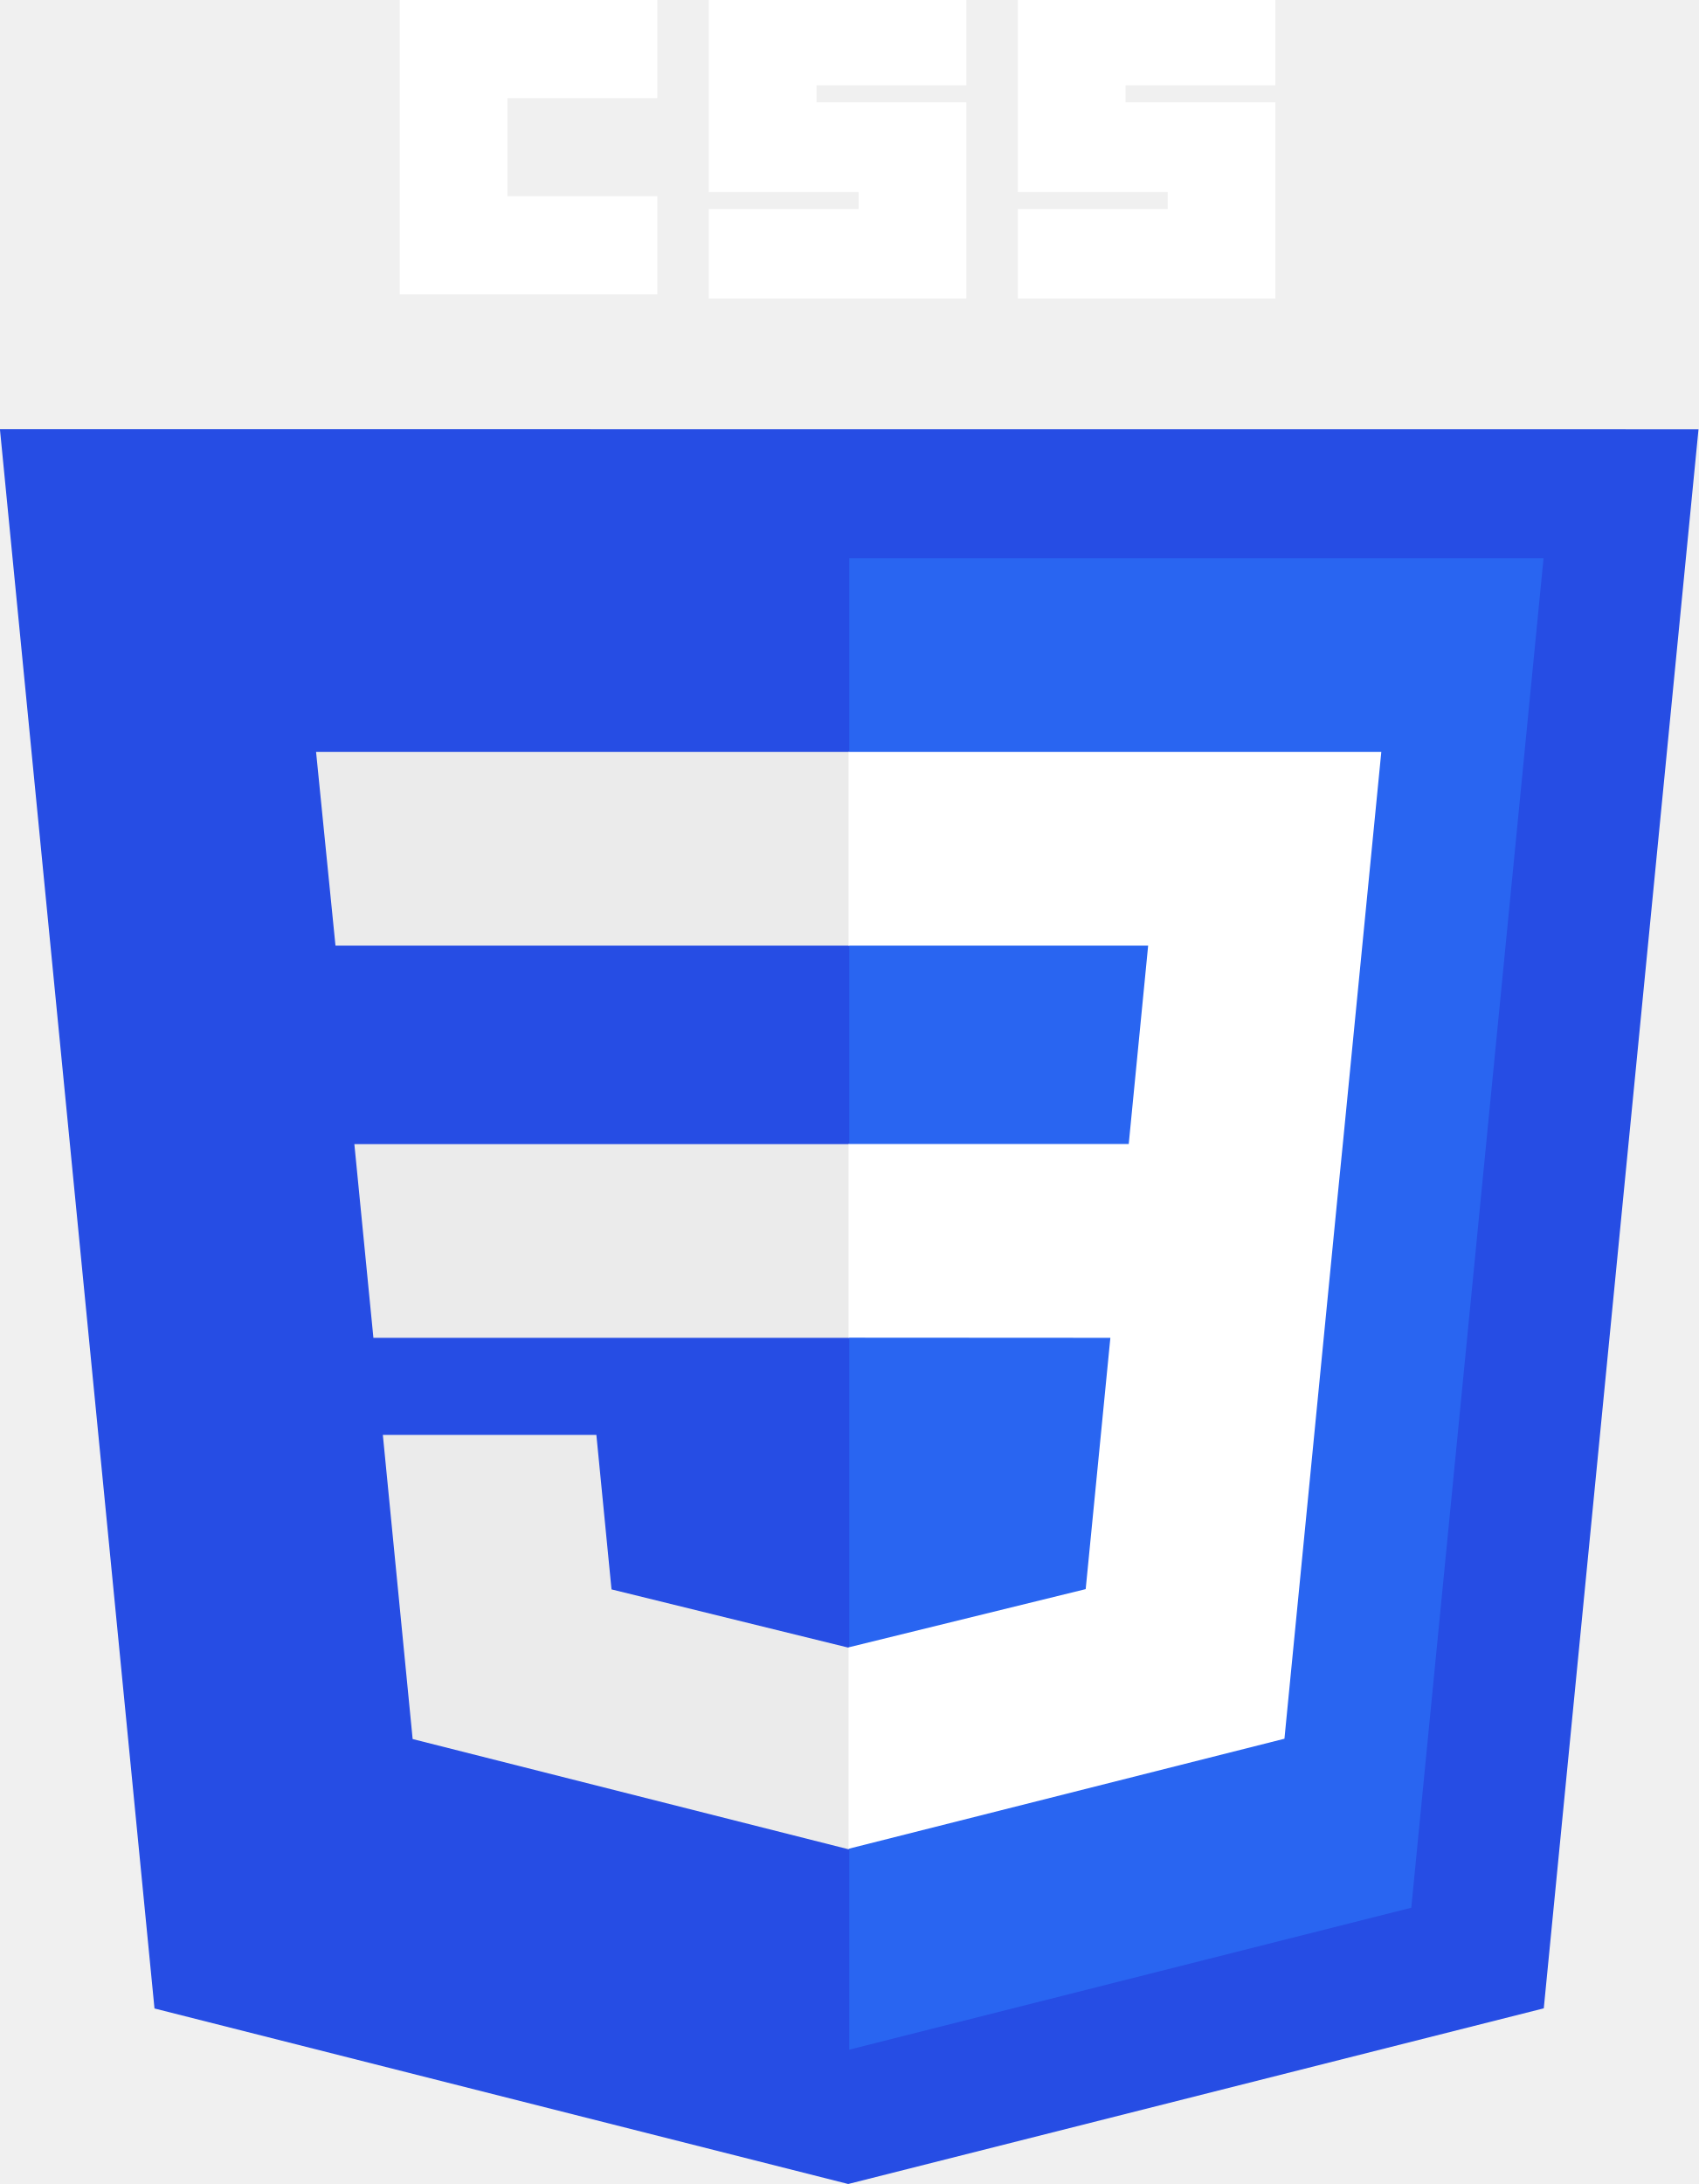
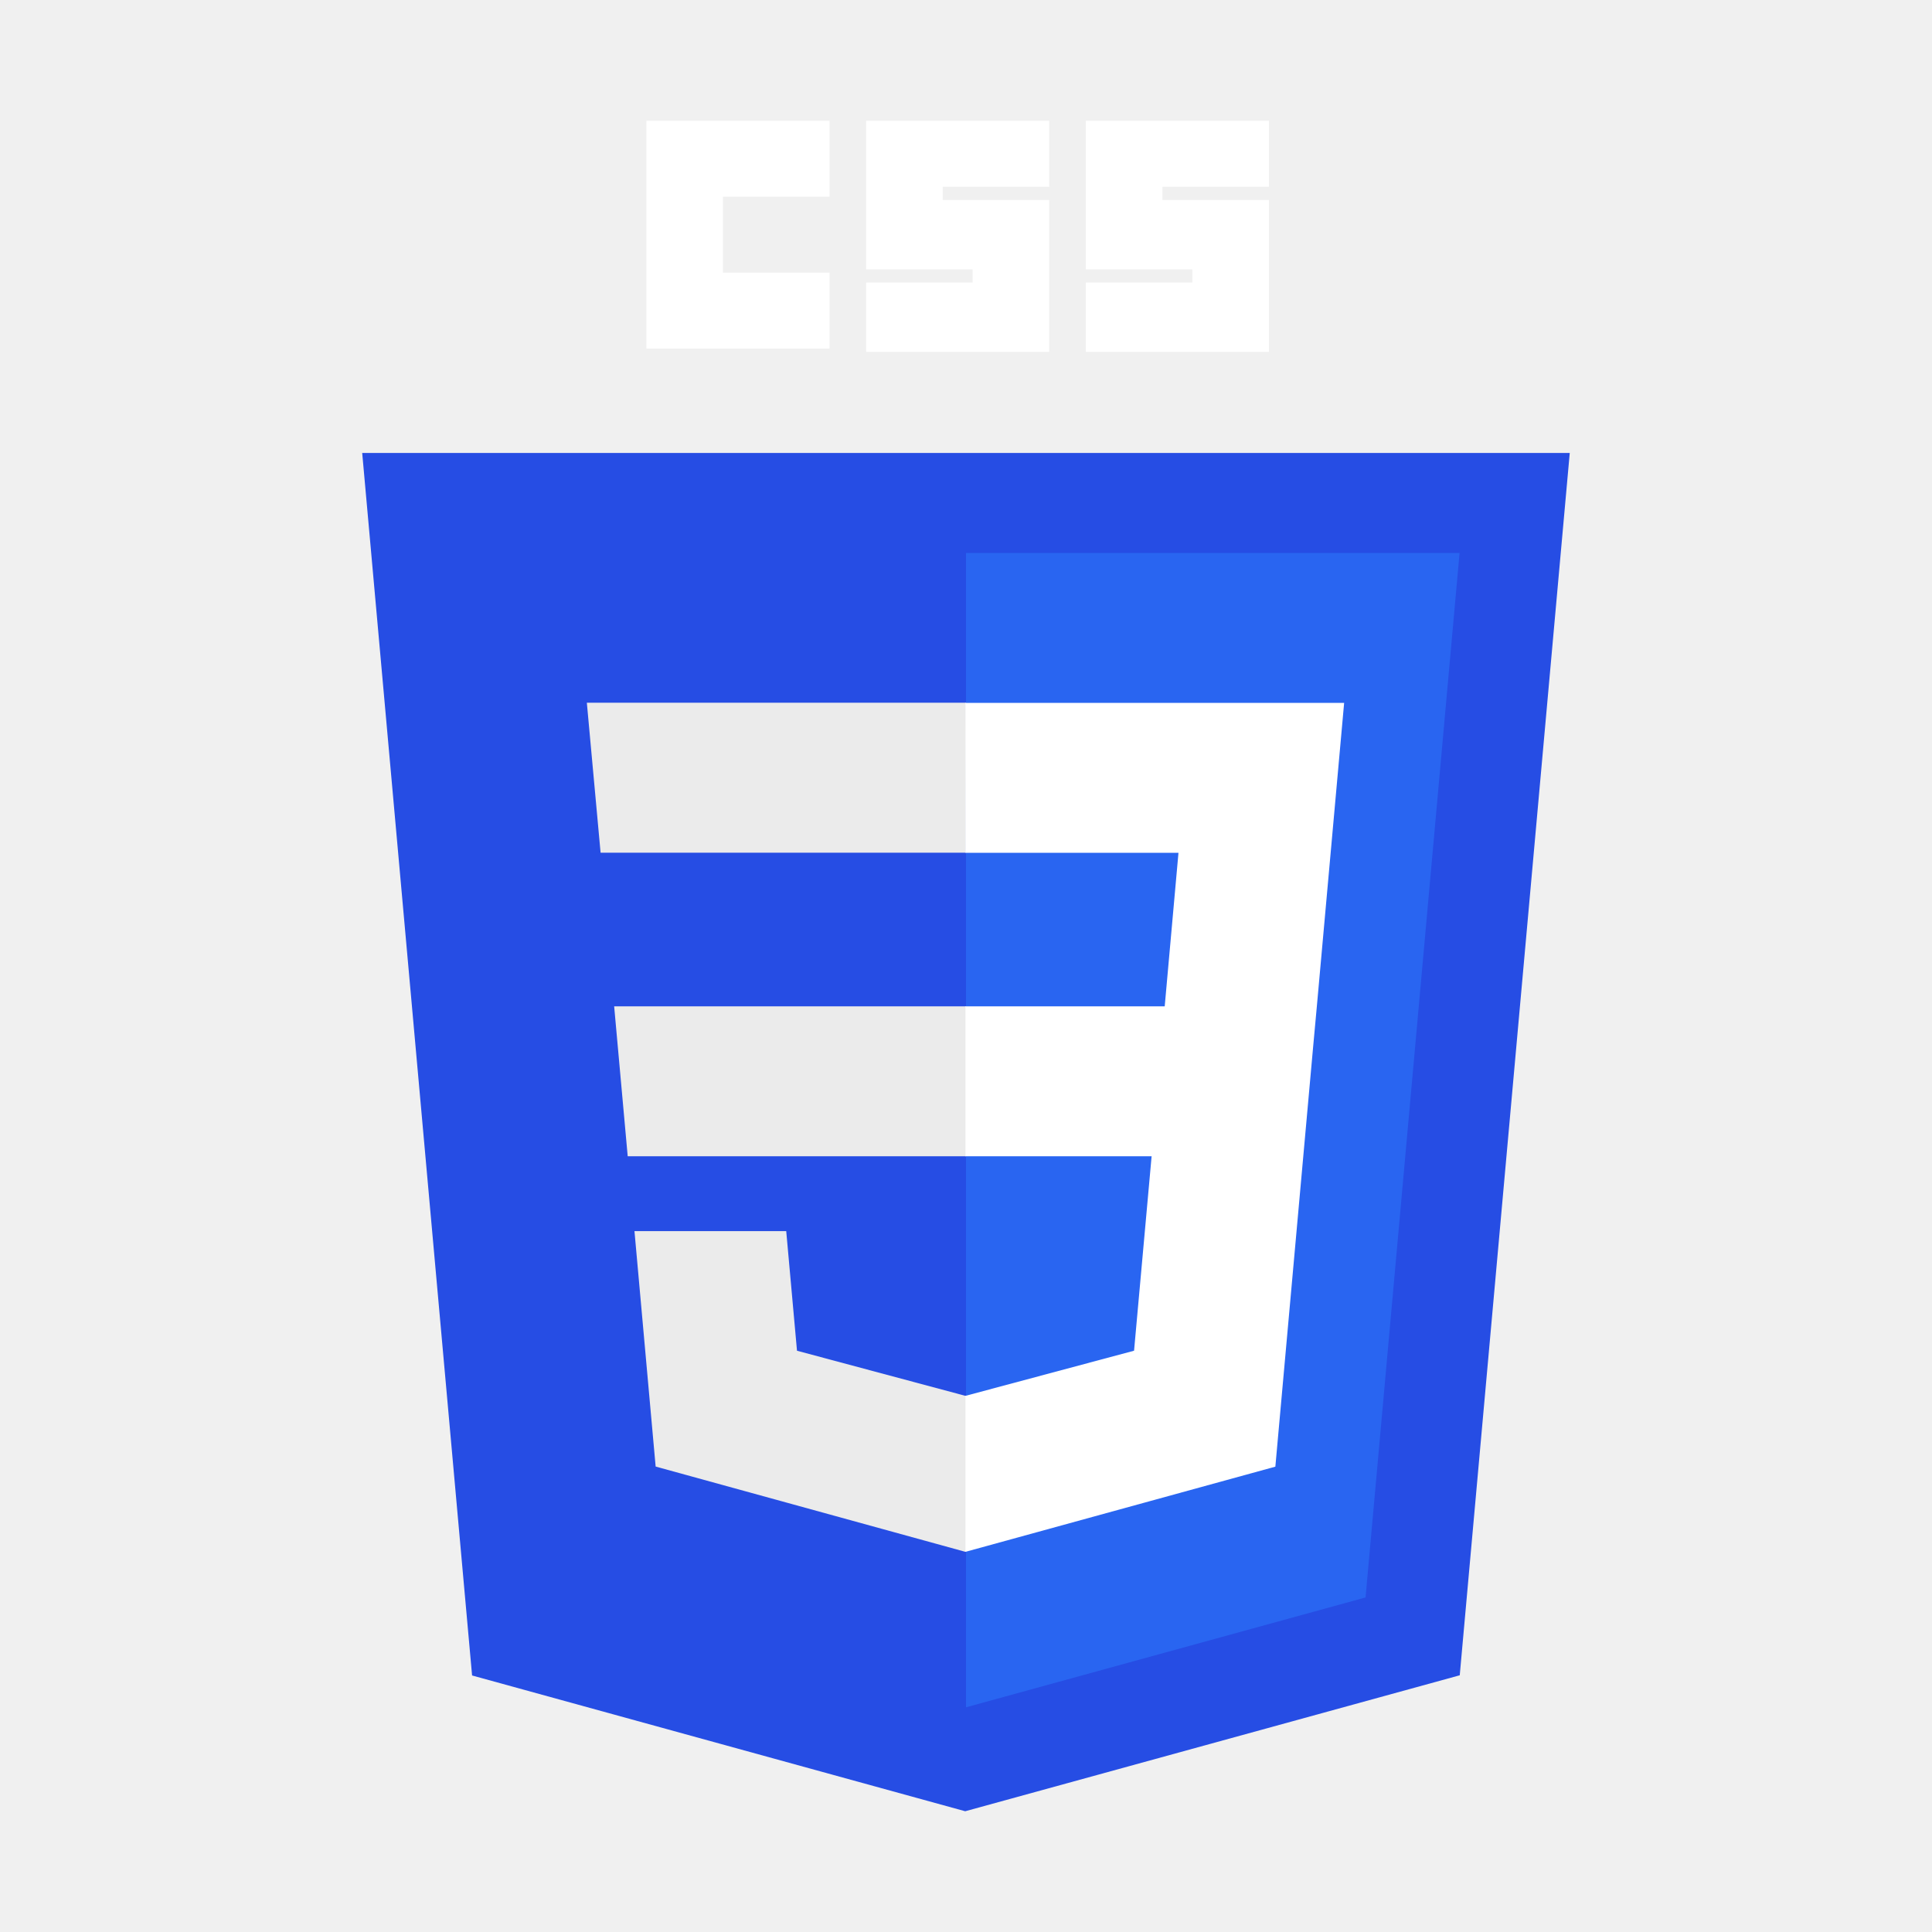
- <svg xmlns="http://www.w3.org/2000/svg" width="70" height="90">
-   <path d="M70 17.687l-6.377 65.074L34.957 90l-28.59-7.233-6.37-65.084z" fill="#264de4" />
-   <path d="M58.163 78.615l5.45-55.609H35v61.458z" fill="#2965f1" />
-   <path d="M14.604 47.148l.785 7.982H35v-7.982zM35 30.986H13.026l.8 7.982h21.177zm0 45.202v-8.3l-.038.009-9.76-2.4-.624-6.366h-8.8l1.228 12.533 17.951 4.539z" fill="#ebebeb" />
-   <path d="M16.474 0h10.614v4.043h-6.175v4.043h6.175v4.043H16.474zm12.737 0h10.614v3.516H33.65v.7h6.175V12.3H29.211V8.613h6.175v-.7h-6.175zm12.736 0h10.614v3.516h-6.175v.7h6.175V12.3H41.947V8.613h6.175v-.7h-6.175zm3.814 55.13l-1.017 10.356-9.774 2.4v8.3l17.965-4.535.132-1.349 2.06-21.016.214-2.143 1.586-16.157H34.97v7.982h12.348l-.8 8.174H34.97v7.982z" fill="#fff" />
+ <svg xmlns="http://www.w3.org/2000/svg" width="80" height="80">
+   <path d="M65 18.757L60.445 69.37 39.967 75l-20.419-5.622-4.55-50.621z" fill="#264de4" />
+   <path d="M56.545 66.147l3.893-43.251H40v47.8z" fill="#2965f1" />
+   <path d="M25.431 41.67l.561 6.208H40V41.67zM40 29.099H24.3l.569 6.209h15.127zm0 35.151v-6.459l-.027.007-6.971-1.867-.446-4.952h-6.284l.877 9.748 12.822 3.53z" fill="#ebebeb" />
+   <path d="M26.767 5h7.581v3.145h-4.411v3.144h4.411v3.145h-7.581zm9.098 0h7.581v2.734h-4.411v.547h4.411v6.289h-7.581V11.7h4.411v-.548h-4.411zm9.097 0h7.581v2.734h-4.411v.547h4.411v6.289h-7.581V11.7h4.411v-.548h-4.411zm2.724 42.878l-.727 8.052-6.981 1.869v6.459l12.832-3.527.094-1.049 1.471-16.345.153-1.667 1.13-12.566h-15.68v6.209h8.82l-.57 6.358h-8.251v6.208z" fill="#fff" />
</svg>
